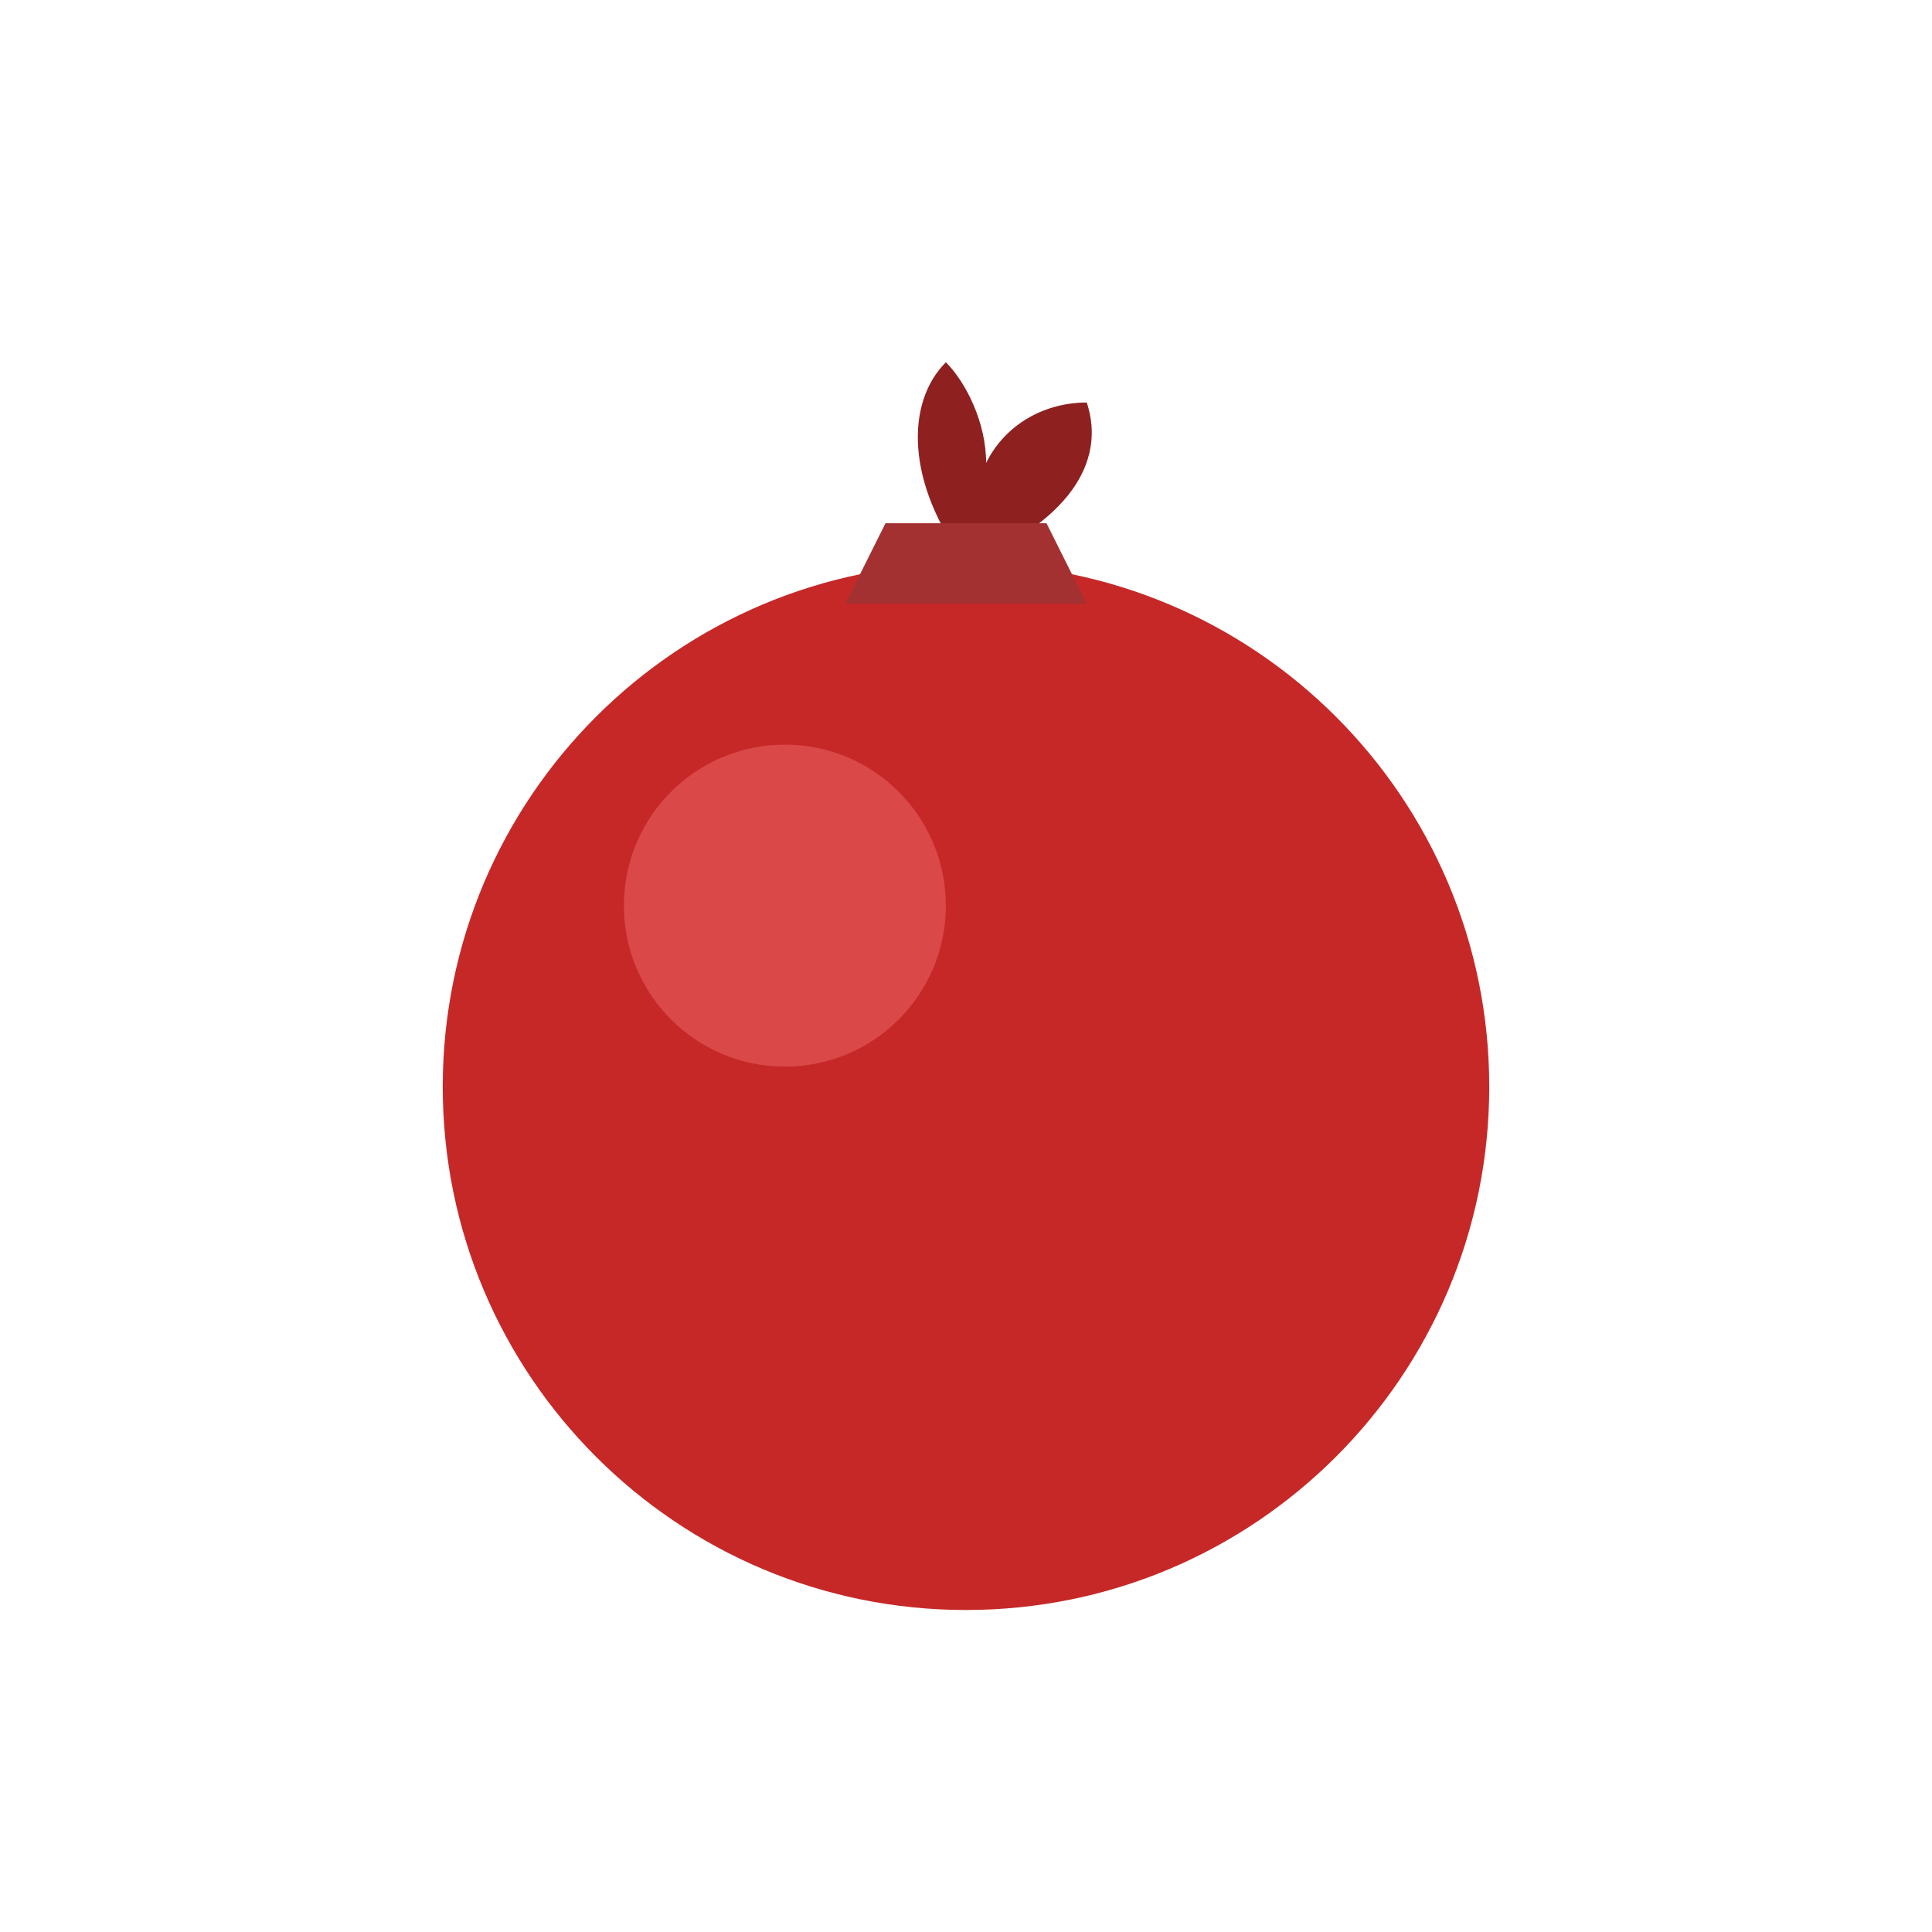
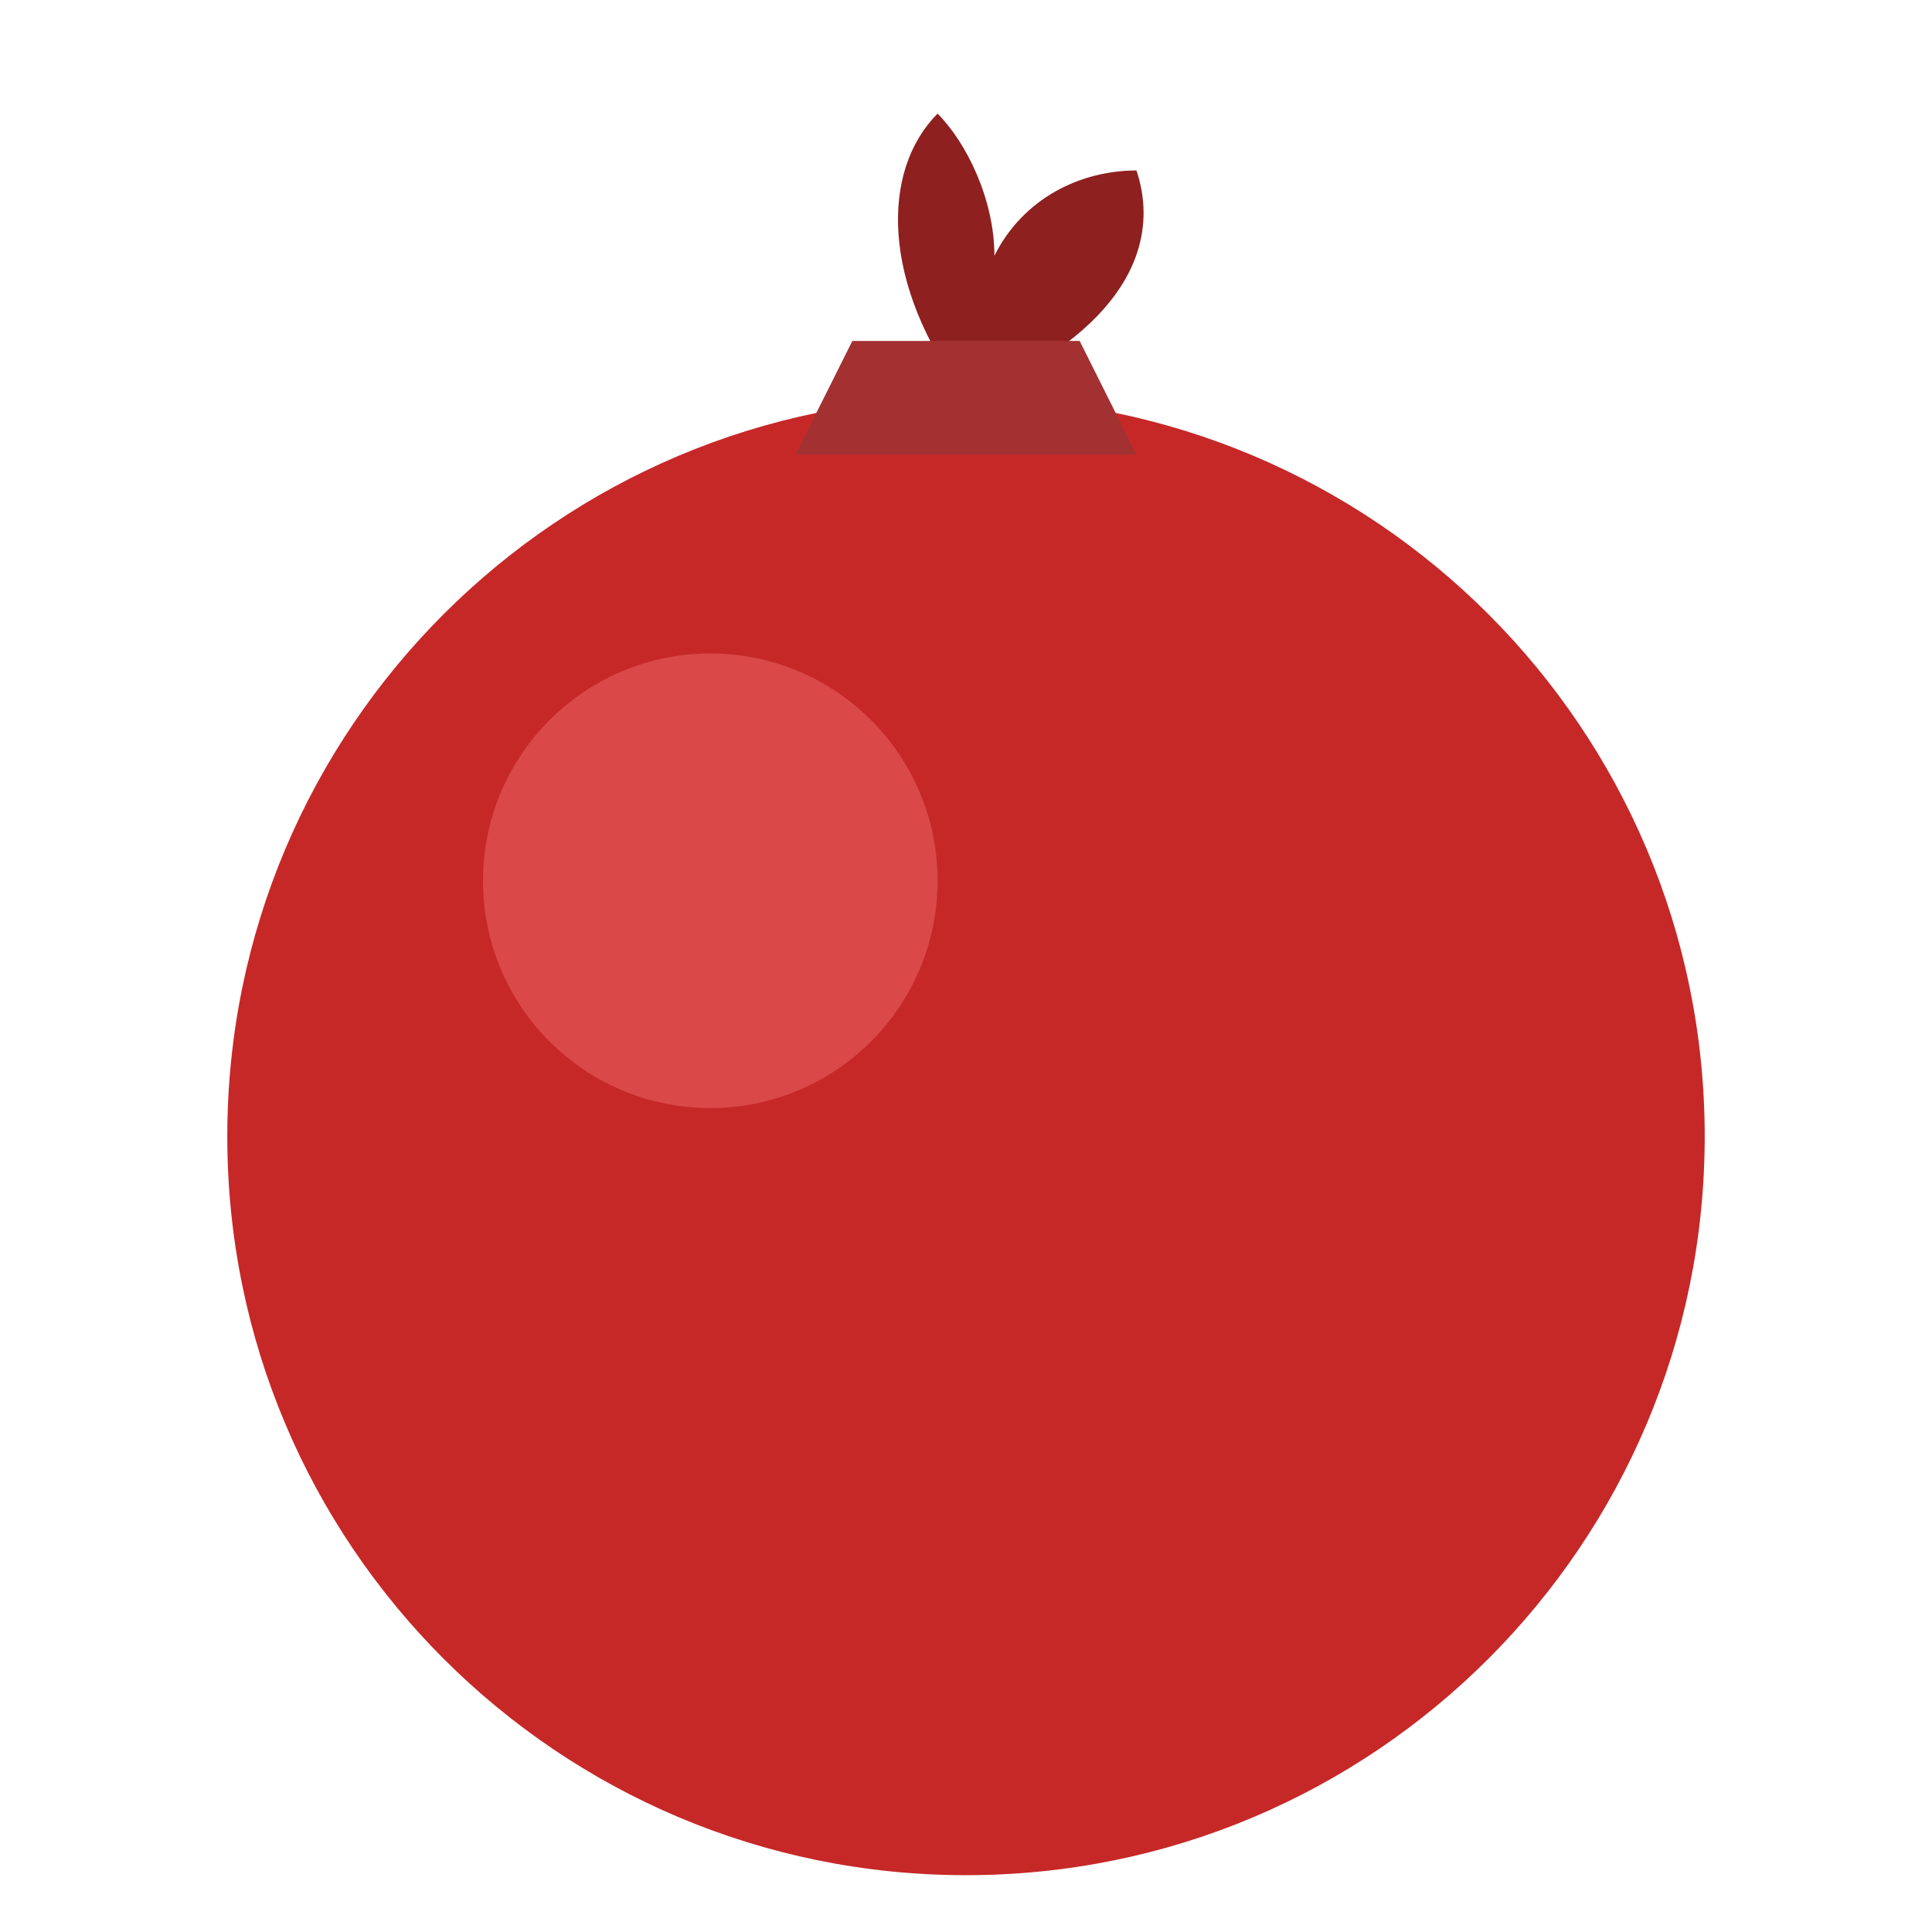
- <svg xmlns="http://www.w3.org/2000/svg" viewBox="0 0 96 96" width="96" height="96">
+ <svg xmlns="http://www.w3.org/2000/svg" viewBox="14 14 68 68" width="96" height="96">
  <circle cx="48" cy="54" r="26" fill="#c62828" />
  <circle cx="39" cy="45" r="8" fill="#e05353" opacity=".75" />
  <path d="M48 28c-3-4-3-8-1-10 1 1 2 3 2 5 1-2 3-3 5-3 1 3-1 6-6 8z" fill="#8e2020" />
  <path d="M44 26h8l2 4h-12z" fill="#a33131" />
</svg>
